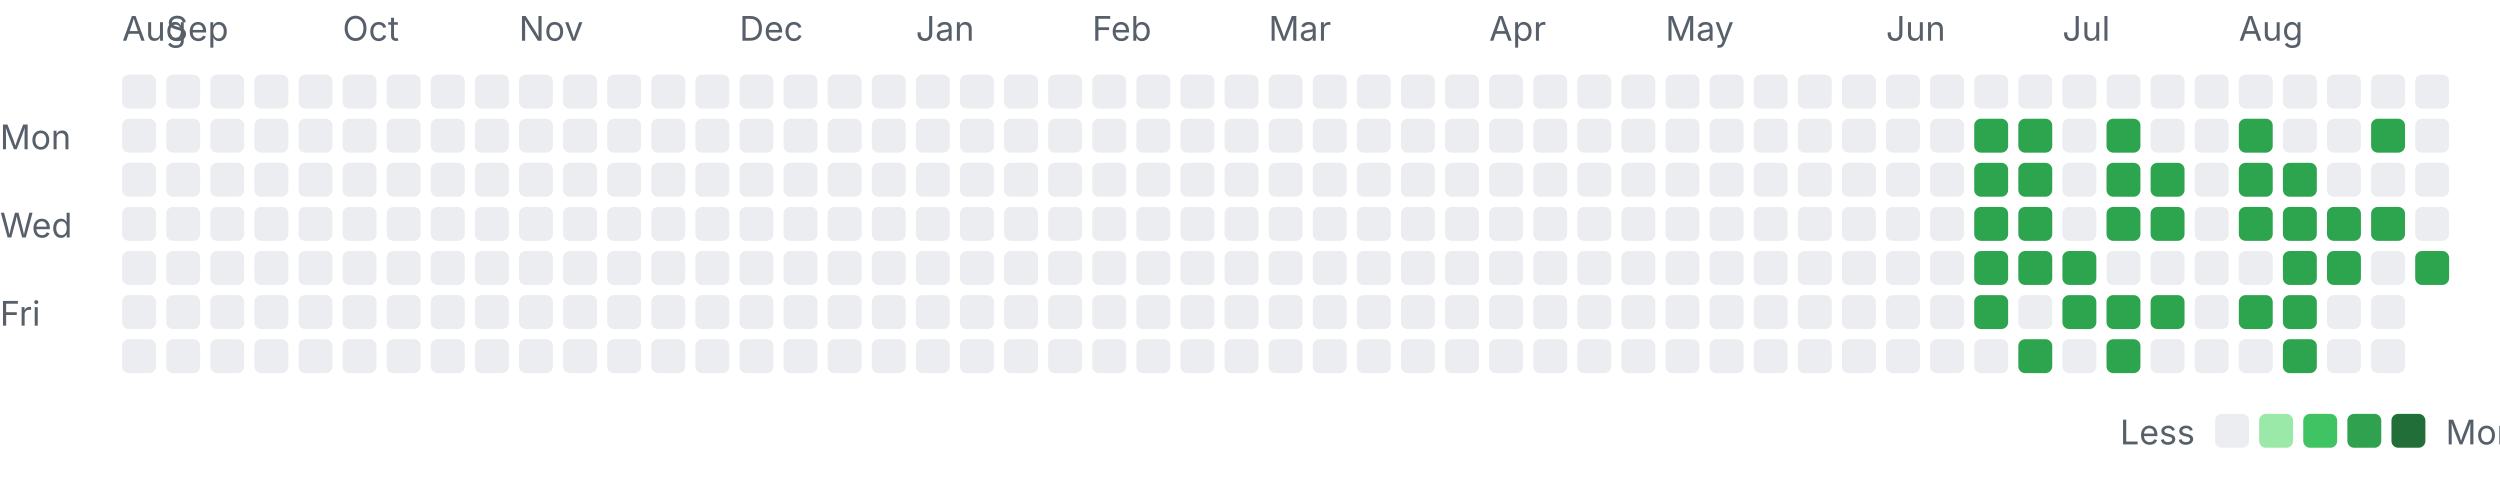
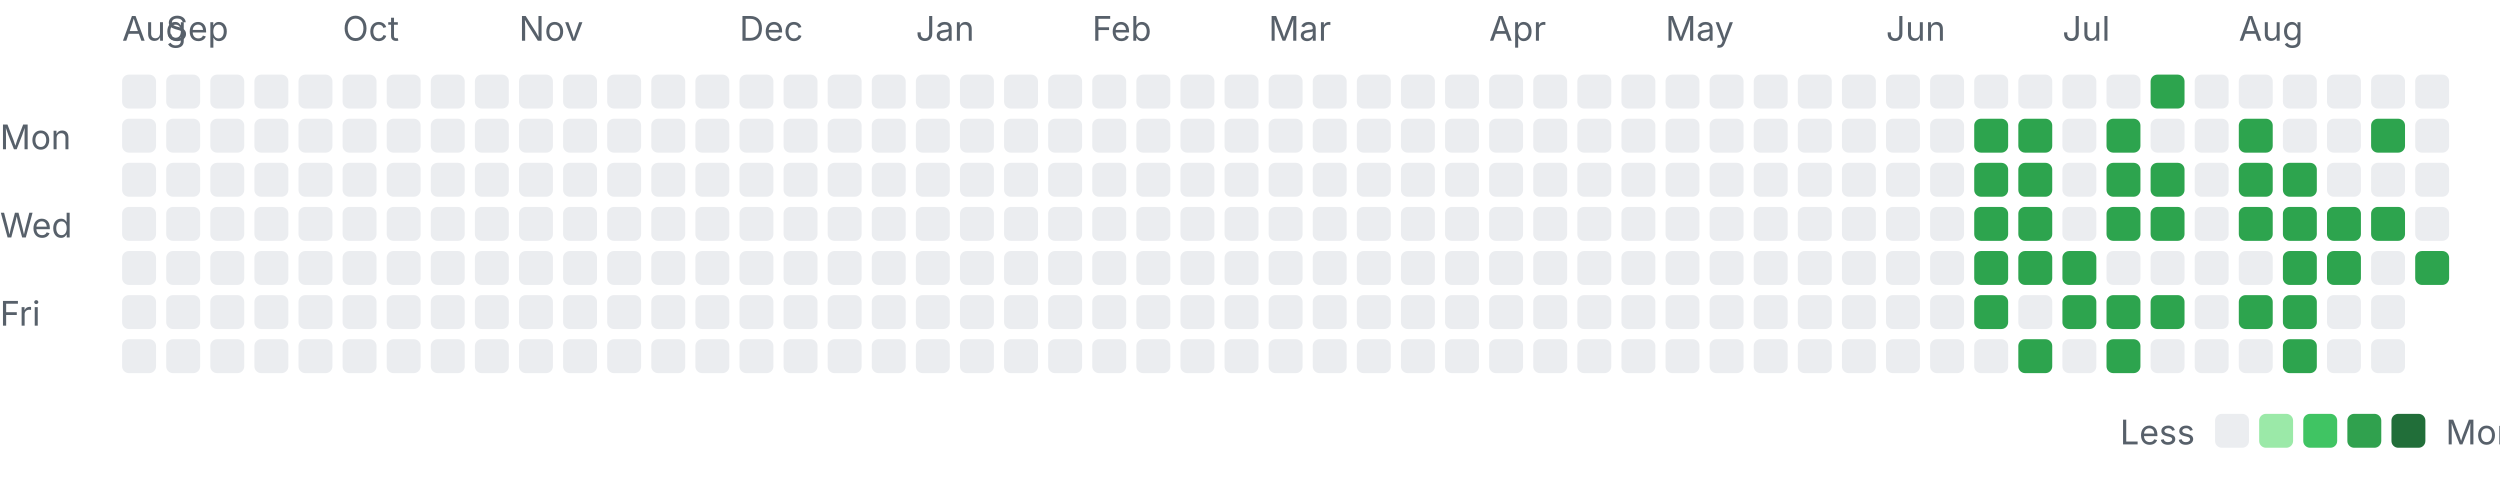
<svg xmlns="http://www.w3.org/2000/svg" viewBox="0 0 737 143" width="737" height="143" role="img" aria-label="Repository activity heatmap">
  <text x="36" y="12" font-size="10" fill="#57606a" font-family="-apple-system,BlinkMacSystemFont,Segoe UI,sans-serif">Aug</text>
  <text x="49" y="12" font-size="10" fill="#57606a" font-family="-apple-system,BlinkMacSystemFont,Segoe UI,sans-serif">Sep</text>
  <text x="101" y="12" font-size="10" fill="#57606a" font-family="-apple-system,BlinkMacSystemFont,Segoe UI,sans-serif">Oct</text>
  <text x="153" y="12" font-size="10" fill="#57606a" font-family="-apple-system,BlinkMacSystemFont,Segoe UI,sans-serif">Nov</text>
  <text x="218" y="12" font-size="10" fill="#57606a" font-family="-apple-system,BlinkMacSystemFont,Segoe UI,sans-serif">Dec</text>
  <text x="270" y="12" font-size="10" fill="#57606a" font-family="-apple-system,BlinkMacSystemFont,Segoe UI,sans-serif">Jan</text>
  <text x="322" y="12" font-size="10" fill="#57606a" font-family="-apple-system,BlinkMacSystemFont,Segoe UI,sans-serif">Feb</text>
  <text x="374" y="12" font-size="10" fill="#57606a" font-family="-apple-system,BlinkMacSystemFont,Segoe UI,sans-serif">Mar</text>
  <text x="439" y="12" font-size="10" fill="#57606a" font-family="-apple-system,BlinkMacSystemFont,Segoe UI,sans-serif">Apr</text>
  <text x="491" y="12" font-size="10" fill="#57606a" font-family="-apple-system,BlinkMacSystemFont,Segoe UI,sans-serif">May</text>
  <text x="556" y="12" font-size="10" fill="#57606a" font-family="-apple-system,BlinkMacSystemFont,Segoe UI,sans-serif">Jun</text>
  <text x="608" y="12" font-size="10" fill="#57606a" font-family="-apple-system,BlinkMacSystemFont,Segoe UI,sans-serif">Jul</text>
  <text x="660" y="12" font-size="10" fill="#57606a" font-family="-apple-system,BlinkMacSystemFont,Segoe UI,sans-serif">Aug</text>
  <text x="0" y="44" font-size="10" fill="#57606a" font-family="-apple-system,BlinkMacSystemFont,Segoe UI,sans-serif">Mon</text>
  <text x="0" y="70" font-size="10" fill="#57606a" font-family="-apple-system,BlinkMacSystemFont,Segoe UI,sans-serif">Wed</text>
  <text x="0" y="96" font-size="10" fill="#57606a" font-family="-apple-system,BlinkMacSystemFont,Segoe UI,sans-serif">Fri</text>
  <text x="625" y="131" font-size="10" fill="#57606a" font-family="-apple-system,BlinkMacSystemFont,Segoe UI,sans-serif">Less</text>
  <rect x="653" y="122" width="10" height="10" rx="2" fill="#ebedf0" />
  <rect x="666" y="122" width="10" height="10" rx="2" fill="#9be9a8" />
  <rect x="679" y="122" width="10" height="10" rx="2" fill="#40c463" />
  <rect x="692" y="122" width="10" height="10" rx="2" fill="#30a14e" />
  <rect x="705" y="122" width="10" height="10" rx="2" fill="#216e39" />
  <text x="721" y="131" font-size="10" fill="#57606a" font-family="-apple-system,BlinkMacSystemFont,Segoe UI,sans-serif">More</text>
  <rect x="36" y="22" width="10" height="10" rx="2" fill="#ebedf0" />
  <rect x="36" y="35" width="10" height="10" rx="2" fill="#ebedf0" />
  <rect x="36" y="48" width="10" height="10" rx="2" fill="#ebedf0" />
  <rect x="36" y="61" width="10" height="10" rx="2" fill="#ebedf0" />
  <rect x="36" y="74" width="10" height="10" rx="2" fill="#ebedf0" />
  <rect x="36" y="87" width="10" height="10" rx="2" fill="#ebedf0" />
  <rect x="36" y="100" width="10" height="10" rx="2" fill="#ebedf0" />
  <rect x="49" y="22" width="10" height="10" rx="2" fill="#ebedf0" />
  <rect x="49" y="35" width="10" height="10" rx="2" fill="#ebedf0" />
  <rect x="49" y="48" width="10" height="10" rx="2" fill="#ebedf0" />
  <rect x="49" y="61" width="10" height="10" rx="2" fill="#ebedf0" />
  <rect x="49" y="74" width="10" height="10" rx="2" fill="#ebedf0" />
  <rect x="49" y="87" width="10" height="10" rx="2" fill="#ebedf0" />
  <rect x="49" y="100" width="10" height="10" rx="2" fill="#ebedf0" />
  <rect x="62" y="22" width="10" height="10" rx="2" fill="#ebedf0" />
  <rect x="62" y="35" width="10" height="10" rx="2" fill="#ebedf0" />
  <rect x="62" y="48" width="10" height="10" rx="2" fill="#ebedf0" />
  <rect x="62" y="61" width="10" height="10" rx="2" fill="#ebedf0" />
  <rect x="62" y="74" width="10" height="10" rx="2" fill="#ebedf0" />
  <rect x="62" y="87" width="10" height="10" rx="2" fill="#ebedf0" />
  <rect x="62" y="100" width="10" height="10" rx="2" fill="#ebedf0" />
  <rect x="75" y="22" width="10" height="10" rx="2" fill="#ebedf0" />
  <rect x="75" y="35" width="10" height="10" rx="2" fill="#ebedf0" />
  <rect x="75" y="48" width="10" height="10" rx="2" fill="#ebedf0" />
  <rect x="75" y="61" width="10" height="10" rx="2" fill="#ebedf0" />
  <rect x="75" y="74" width="10" height="10" rx="2" fill="#ebedf0" />
  <rect x="75" y="87" width="10" height="10" rx="2" fill="#ebedf0" />
  <rect x="75" y="100" width="10" height="10" rx="2" fill="#ebedf0" />
  <rect x="88" y="22" width="10" height="10" rx="2" fill="#ebedf0" />
  <rect x="88" y="35" width="10" height="10" rx="2" fill="#ebedf0" />
  <rect x="88" y="48" width="10" height="10" rx="2" fill="#ebedf0" />
  <rect x="88" y="61" width="10" height="10" rx="2" fill="#ebedf0" />
  <rect x="88" y="74" width="10" height="10" rx="2" fill="#ebedf0" />
  <rect x="88" y="87" width="10" height="10" rx="2" fill="#ebedf0" />
  <rect x="88" y="100" width="10" height="10" rx="2" fill="#ebedf0" />
  <rect x="101" y="22" width="10" height="10" rx="2" fill="#ebedf0" />
  <rect x="101" y="35" width="10" height="10" rx="2" fill="#ebedf0" />
  <rect x="101" y="48" width="10" height="10" rx="2" fill="#ebedf0" />
  <rect x="101" y="61" width="10" height="10" rx="2" fill="#ebedf0" />
  <rect x="101" y="74" width="10" height="10" rx="2" fill="#ebedf0" />
  <rect x="101" y="87" width="10" height="10" rx="2" fill="#ebedf0" />
  <rect x="101" y="100" width="10" height="10" rx="2" fill="#ebedf0" />
  <rect x="114" y="22" width="10" height="10" rx="2" fill="#ebedf0" />
  <rect x="114" y="35" width="10" height="10" rx="2" fill="#ebedf0" />
  <rect x="114" y="48" width="10" height="10" rx="2" fill="#ebedf0" />
  <rect x="114" y="61" width="10" height="10" rx="2" fill="#ebedf0" />
  <rect x="114" y="74" width="10" height="10" rx="2" fill="#ebedf0" />
  <rect x="114" y="87" width="10" height="10" rx="2" fill="#ebedf0" />
  <rect x="114" y="100" width="10" height="10" rx="2" fill="#ebedf0" />
  <rect x="127" y="22" width="10" height="10" rx="2" fill="#ebedf0" />
  <rect x="127" y="35" width="10" height="10" rx="2" fill="#ebedf0" />
  <rect x="127" y="48" width="10" height="10" rx="2" fill="#ebedf0" />
  <rect x="127" y="61" width="10" height="10" rx="2" fill="#ebedf0" />
  <rect x="127" y="74" width="10" height="10" rx="2" fill="#ebedf0" />
  <rect x="127" y="87" width="10" height="10" rx="2" fill="#ebedf0" />
  <rect x="127" y="100" width="10" height="10" rx="2" fill="#ebedf0" />
  <rect x="140" y="22" width="10" height="10" rx="2" fill="#ebedf0" />
  <rect x="140" y="35" width="10" height="10" rx="2" fill="#ebedf0" />
  <rect x="140" y="48" width="10" height="10" rx="2" fill="#ebedf0" />
  <rect x="140" y="61" width="10" height="10" rx="2" fill="#ebedf0" />
  <rect x="140" y="74" width="10" height="10" rx="2" fill="#ebedf0" />
  <rect x="140" y="87" width="10" height="10" rx="2" fill="#ebedf0" />
  <rect x="140" y="100" width="10" height="10" rx="2" fill="#ebedf0" />
  <rect x="153" y="22" width="10" height="10" rx="2" fill="#ebedf0" />
  <rect x="153" y="35" width="10" height="10" rx="2" fill="#ebedf0" />
  <rect x="153" y="48" width="10" height="10" rx="2" fill="#ebedf0" />
  <rect x="153" y="61" width="10" height="10" rx="2" fill="#ebedf0" />
  <rect x="153" y="74" width="10" height="10" rx="2" fill="#ebedf0" />
  <rect x="153" y="87" width="10" height="10" rx="2" fill="#ebedf0" />
  <rect x="153" y="100" width="10" height="10" rx="2" fill="#ebedf0" />
  <rect x="166" y="22" width="10" height="10" rx="2" fill="#ebedf0" />
  <rect x="166" y="35" width="10" height="10" rx="2" fill="#ebedf0" />
  <rect x="166" y="48" width="10" height="10" rx="2" fill="#ebedf0" />
  <rect x="166" y="61" width="10" height="10" rx="2" fill="#ebedf0" />
  <rect x="166" y="74" width="10" height="10" rx="2" fill="#ebedf0" />
  <rect x="166" y="87" width="10" height="10" rx="2" fill="#ebedf0" />
  <rect x="166" y="100" width="10" height="10" rx="2" fill="#ebedf0" />
  <rect x="179" y="22" width="10" height="10" rx="2" fill="#ebedf0" />
  <rect x="179" y="35" width="10" height="10" rx="2" fill="#ebedf0" />
  <rect x="179" y="48" width="10" height="10" rx="2" fill="#ebedf0" />
  <rect x="179" y="61" width="10" height="10" rx="2" fill="#ebedf0" />
  <rect x="179" y="74" width="10" height="10" rx="2" fill="#ebedf0" />
  <rect x="179" y="87" width="10" height="10" rx="2" fill="#ebedf0" />
  <rect x="179" y="100" width="10" height="10" rx="2" fill="#ebedf0" />
  <rect x="192" y="22" width="10" height="10" rx="2" fill="#ebedf0" />
  <rect x="192" y="35" width="10" height="10" rx="2" fill="#ebedf0" />
  <rect x="192" y="48" width="10" height="10" rx="2" fill="#ebedf0" />
  <rect x="192" y="61" width="10" height="10" rx="2" fill="#ebedf0" />
  <rect x="192" y="74" width="10" height="10" rx="2" fill="#ebedf0" />
  <rect x="192" y="87" width="10" height="10" rx="2" fill="#ebedf0" />
  <rect x="192" y="100" width="10" height="10" rx="2" fill="#ebedf0" />
  <rect x="205" y="22" width="10" height="10" rx="2" fill="#ebedf0" />
  <rect x="205" y="35" width="10" height="10" rx="2" fill="#ebedf0" />
  <rect x="205" y="48" width="10" height="10" rx="2" fill="#ebedf0" />
  <rect x="205" y="61" width="10" height="10" rx="2" fill="#ebedf0" />
  <rect x="205" y="74" width="10" height="10" rx="2" fill="#ebedf0" />
  <rect x="205" y="87" width="10" height="10" rx="2" fill="#ebedf0" />
  <rect x="205" y="100" width="10" height="10" rx="2" fill="#ebedf0" />
  <rect x="218" y="22" width="10" height="10" rx="2" fill="#ebedf0" />
  <rect x="218" y="35" width="10" height="10" rx="2" fill="#ebedf0" />
  <rect x="218" y="48" width="10" height="10" rx="2" fill="#ebedf0" />
  <rect x="218" y="61" width="10" height="10" rx="2" fill="#ebedf0" />
  <rect x="218" y="74" width="10" height="10" rx="2" fill="#ebedf0" />
  <rect x="218" y="87" width="10" height="10" rx="2" fill="#ebedf0" />
  <rect x="218" y="100" width="10" height="10" rx="2" fill="#ebedf0" />
  <rect x="231" y="22" width="10" height="10" rx="2" fill="#ebedf0" />
  <rect x="231" y="35" width="10" height="10" rx="2" fill="#ebedf0" />
  <rect x="231" y="48" width="10" height="10" rx="2" fill="#ebedf0" />
  <rect x="231" y="61" width="10" height="10" rx="2" fill="#ebedf0" />
  <rect x="231" y="74" width="10" height="10" rx="2" fill="#ebedf0" />
  <rect x="231" y="87" width="10" height="10" rx="2" fill="#ebedf0" />
  <rect x="231" y="100" width="10" height="10" rx="2" fill="#ebedf0" />
  <rect x="244" y="22" width="10" height="10" rx="2" fill="#ebedf0" />
  <rect x="244" y="35" width="10" height="10" rx="2" fill="#ebedf0" />
  <rect x="244" y="48" width="10" height="10" rx="2" fill="#ebedf0" />
  <rect x="244" y="61" width="10" height="10" rx="2" fill="#ebedf0" />
  <rect x="244" y="74" width="10" height="10" rx="2" fill="#ebedf0" />
  <rect x="244" y="87" width="10" height="10" rx="2" fill="#ebedf0" />
  <rect x="244" y="100" width="10" height="10" rx="2" fill="#ebedf0" />
  <rect x="257" y="22" width="10" height="10" rx="2" fill="#ebedf0" />
  <rect x="257" y="35" width="10" height="10" rx="2" fill="#ebedf0" />
  <rect x="257" y="48" width="10" height="10" rx="2" fill="#ebedf0" />
  <rect x="257" y="61" width="10" height="10" rx="2" fill="#ebedf0" />
  <rect x="257" y="74" width="10" height="10" rx="2" fill="#ebedf0" />
  <rect x="257" y="87" width="10" height="10" rx="2" fill="#ebedf0" />
  <rect x="257" y="100" width="10" height="10" rx="2" fill="#ebedf0" />
  <rect x="270" y="22" width="10" height="10" rx="2" fill="#ebedf0" />
  <rect x="270" y="35" width="10" height="10" rx="2" fill="#ebedf0" />
  <rect x="270" y="48" width="10" height="10" rx="2" fill="#ebedf0" />
  <rect x="270" y="61" width="10" height="10" rx="2" fill="#ebedf0" />
  <rect x="270" y="74" width="10" height="10" rx="2" fill="#ebedf0" />
  <rect x="270" y="87" width="10" height="10" rx="2" fill="#ebedf0" />
  <rect x="270" y="100" width="10" height="10" rx="2" fill="#ebedf0" />
  <rect x="283" y="22" width="10" height="10" rx="2" fill="#ebedf0" />
  <rect x="283" y="35" width="10" height="10" rx="2" fill="#ebedf0" />
  <rect x="283" y="48" width="10" height="10" rx="2" fill="#ebedf0" />
  <rect x="283" y="61" width="10" height="10" rx="2" fill="#ebedf0" />
  <rect x="283" y="74" width="10" height="10" rx="2" fill="#ebedf0" />
  <rect x="283" y="87" width="10" height="10" rx="2" fill="#ebedf0" />
  <rect x="283" y="100" width="10" height="10" rx="2" fill="#ebedf0" />
  <rect x="296" y="22" width="10" height="10" rx="2" fill="#ebedf0" />
  <rect x="296" y="35" width="10" height="10" rx="2" fill="#ebedf0" />
  <rect x="296" y="48" width="10" height="10" rx="2" fill="#ebedf0" />
  <rect x="296" y="61" width="10" height="10" rx="2" fill="#ebedf0" />
  <rect x="296" y="74" width="10" height="10" rx="2" fill="#ebedf0" />
  <rect x="296" y="87" width="10" height="10" rx="2" fill="#ebedf0" />
  <rect x="296" y="100" width="10" height="10" rx="2" fill="#ebedf0" />
  <rect x="309" y="22" width="10" height="10" rx="2" fill="#ebedf0" />
  <rect x="309" y="35" width="10" height="10" rx="2" fill="#ebedf0" />
  <rect x="309" y="48" width="10" height="10" rx="2" fill="#ebedf0" />
  <rect x="309" y="61" width="10" height="10" rx="2" fill="#ebedf0" />
  <rect x="309" y="74" width="10" height="10" rx="2" fill="#ebedf0" />
  <rect x="309" y="87" width="10" height="10" rx="2" fill="#ebedf0" />
  <rect x="309" y="100" width="10" height="10" rx="2" fill="#ebedf0" />
  <rect x="322" y="22" width="10" height="10" rx="2" fill="#ebedf0" />
  <rect x="322" y="35" width="10" height="10" rx="2" fill="#ebedf0" />
  <rect x="322" y="48" width="10" height="10" rx="2" fill="#ebedf0" />
  <rect x="322" y="61" width="10" height="10" rx="2" fill="#ebedf0" />
  <rect x="322" y="74" width="10" height="10" rx="2" fill="#ebedf0" />
  <rect x="322" y="87" width="10" height="10" rx="2" fill="#ebedf0" />
  <rect x="322" y="100" width="10" height="10" rx="2" fill="#ebedf0" />
  <rect x="335" y="22" width="10" height="10" rx="2" fill="#ebedf0" />
  <rect x="335" y="35" width="10" height="10" rx="2" fill="#ebedf0" />
  <rect x="335" y="48" width="10" height="10" rx="2" fill="#ebedf0" />
  <rect x="335" y="61" width="10" height="10" rx="2" fill="#ebedf0" />
  <rect x="335" y="74" width="10" height="10" rx="2" fill="#ebedf0" />
  <rect x="335" y="87" width="10" height="10" rx="2" fill="#ebedf0" />
  <rect x="335" y="100" width="10" height="10" rx="2" fill="#ebedf0" />
  <rect x="348" y="22" width="10" height="10" rx="2" fill="#ebedf0" />
  <rect x="348" y="35" width="10" height="10" rx="2" fill="#ebedf0" />
  <rect x="348" y="48" width="10" height="10" rx="2" fill="#ebedf0" />
  <rect x="348" y="61" width="10" height="10" rx="2" fill="#ebedf0" />
  <rect x="348" y="74" width="10" height="10" rx="2" fill="#ebedf0" />
  <rect x="348" y="87" width="10" height="10" rx="2" fill="#ebedf0" />
  <rect x="348" y="100" width="10" height="10" rx="2" fill="#ebedf0" />
  <rect x="361" y="22" width="10" height="10" rx="2" fill="#ebedf0" />
  <rect x="361" y="35" width="10" height="10" rx="2" fill="#ebedf0" />
  <rect x="361" y="48" width="10" height="10" rx="2" fill="#ebedf0" />
  <rect x="361" y="61" width="10" height="10" rx="2" fill="#ebedf0" />
  <rect x="361" y="74" width="10" height="10" rx="2" fill="#ebedf0" />
  <rect x="361" y="87" width="10" height="10" rx="2" fill="#ebedf0" />
  <rect x="361" y="100" width="10" height="10" rx="2" fill="#ebedf0" />
  <rect x="374" y="22" width="10" height="10" rx="2" fill="#ebedf0" />
  <rect x="374" y="35" width="10" height="10" rx="2" fill="#ebedf0" />
  <rect x="374" y="48" width="10" height="10" rx="2" fill="#ebedf0" />
  <rect x="374" y="61" width="10" height="10" rx="2" fill="#ebedf0" />
  <rect x="374" y="74" width="10" height="10" rx="2" fill="#ebedf0" />
  <rect x="374" y="87" width="10" height="10" rx="2" fill="#ebedf0" />
  <rect x="374" y="100" width="10" height="10" rx="2" fill="#ebedf0" />
  <rect x="387" y="22" width="10" height="10" rx="2" fill="#ebedf0" />
  <rect x="387" y="35" width="10" height="10" rx="2" fill="#ebedf0" />
  <rect x="387" y="48" width="10" height="10" rx="2" fill="#ebedf0" />
  <rect x="387" y="61" width="10" height="10" rx="2" fill="#ebedf0" />
  <rect x="387" y="74" width="10" height="10" rx="2" fill="#ebedf0" />
  <rect x="387" y="87" width="10" height="10" rx="2" fill="#ebedf0" />
  <rect x="387" y="100" width="10" height="10" rx="2" fill="#ebedf0" />
  <rect x="400" y="22" width="10" height="10" rx="2" fill="#ebedf0" />
  <rect x="400" y="35" width="10" height="10" rx="2" fill="#ebedf0" />
  <rect x="400" y="48" width="10" height="10" rx="2" fill="#ebedf0" />
  <rect x="400" y="61" width="10" height="10" rx="2" fill="#ebedf0" />
  <rect x="400" y="74" width="10" height="10" rx="2" fill="#ebedf0" />
  <rect x="400" y="87" width="10" height="10" rx="2" fill="#ebedf0" />
  <rect x="400" y="100" width="10" height="10" rx="2" fill="#ebedf0" />
  <rect x="413" y="22" width="10" height="10" rx="2" fill="#ebedf0" />
  <rect x="413" y="35" width="10" height="10" rx="2" fill="#ebedf0" />
  <rect x="413" y="48" width="10" height="10" rx="2" fill="#ebedf0" />
  <rect x="413" y="61" width="10" height="10" rx="2" fill="#ebedf0" />
  <rect x="413" y="74" width="10" height="10" rx="2" fill="#ebedf0" />
  <rect x="413" y="87" width="10" height="10" rx="2" fill="#ebedf0" />
  <rect x="413" y="100" width="10" height="10" rx="2" fill="#ebedf0" />
  <rect x="426" y="22" width="10" height="10" rx="2" fill="#ebedf0" />
  <rect x="426" y="35" width="10" height="10" rx="2" fill="#ebedf0" />
  <rect x="426" y="48" width="10" height="10" rx="2" fill="#ebedf0" />
  <rect x="426" y="61" width="10" height="10" rx="2" fill="#ebedf0" />
  <rect x="426" y="74" width="10" height="10" rx="2" fill="#ebedf0" />
  <rect x="426" y="87" width="10" height="10" rx="2" fill="#ebedf0" />
  <rect x="426" y="100" width="10" height="10" rx="2" fill="#ebedf0" />
  <rect x="439" y="22" width="10" height="10" rx="2" fill="#ebedf0" />
  <rect x="439" y="35" width="10" height="10" rx="2" fill="#ebedf0" />
  <rect x="439" y="48" width="10" height="10" rx="2" fill="#ebedf0" />
  <rect x="439" y="61" width="10" height="10" rx="2" fill="#ebedf0" />
  <rect x="439" y="74" width="10" height="10" rx="2" fill="#ebedf0" />
  <rect x="439" y="87" width="10" height="10" rx="2" fill="#ebedf0" />
  <rect x="439" y="100" width="10" height="10" rx="2" fill="#ebedf0" />
  <rect x="452" y="22" width="10" height="10" rx="2" fill="#ebedf0" />
  <rect x="452" y="35" width="10" height="10" rx="2" fill="#ebedf0" />
  <rect x="452" y="48" width="10" height="10" rx="2" fill="#ebedf0" />
  <rect x="452" y="61" width="10" height="10" rx="2" fill="#ebedf0" />
  <rect x="452" y="74" width="10" height="10" rx="2" fill="#ebedf0" />
  <rect x="452" y="87" width="10" height="10" rx="2" fill="#ebedf0" />
  <rect x="452" y="100" width="10" height="10" rx="2" fill="#ebedf0" />
  <rect x="465" y="22" width="10" height="10" rx="2" fill="#ebedf0" />
  <rect x="465" y="35" width="10" height="10" rx="2" fill="#ebedf0" />
  <rect x="465" y="48" width="10" height="10" rx="2" fill="#ebedf0" />
  <rect x="465" y="61" width="10" height="10" rx="2" fill="#ebedf0" />
  <rect x="465" y="74" width="10" height="10" rx="2" fill="#ebedf0" />
  <rect x="465" y="87" width="10" height="10" rx="2" fill="#ebedf0" />
  <rect x="465" y="100" width="10" height="10" rx="2" fill="#ebedf0" />
  <rect x="478" y="22" width="10" height="10" rx="2" fill="#ebedf0" />
  <rect x="478" y="35" width="10" height="10" rx="2" fill="#ebedf0" />
  <rect x="478" y="48" width="10" height="10" rx="2" fill="#ebedf0" />
  <rect x="478" y="61" width="10" height="10" rx="2" fill="#ebedf0" />
  <rect x="478" y="74" width="10" height="10" rx="2" fill="#ebedf0" />
  <rect x="478" y="87" width="10" height="10" rx="2" fill="#ebedf0" />
  <rect x="478" y="100" width="10" height="10" rx="2" fill="#ebedf0" />
  <rect x="491" y="22" width="10" height="10" rx="2" fill="#ebedf0" />
  <rect x="491" y="35" width="10" height="10" rx="2" fill="#ebedf0" />
  <rect x="491" y="48" width="10" height="10" rx="2" fill="#ebedf0" />
  <rect x="491" y="61" width="10" height="10" rx="2" fill="#ebedf0" />
  <rect x="491" y="74" width="10" height="10" rx="2" fill="#ebedf0" />
  <rect x="491" y="87" width="10" height="10" rx="2" fill="#ebedf0" />
  <rect x="491" y="100" width="10" height="10" rx="2" fill="#ebedf0" />
  <rect x="504" y="22" width="10" height="10" rx="2" fill="#ebedf0" />
  <rect x="504" y="35" width="10" height="10" rx="2" fill="#ebedf0" />
  <rect x="504" y="48" width="10" height="10" rx="2" fill="#ebedf0" />
  <rect x="504" y="61" width="10" height="10" rx="2" fill="#ebedf0" />
  <rect x="504" y="74" width="10" height="10" rx="2" fill="#ebedf0" />
  <rect x="504" y="87" width="10" height="10" rx="2" fill="#ebedf0" />
  <rect x="504" y="100" width="10" height="10" rx="2" fill="#ebedf0" />
  <rect x="517" y="22" width="10" height="10" rx="2" fill="#ebedf0" />
  <rect x="517" y="35" width="10" height="10" rx="2" fill="#ebedf0" />
  <rect x="517" y="48" width="10" height="10" rx="2" fill="#ebedf0" />
  <rect x="517" y="61" width="10" height="10" rx="2" fill="#ebedf0" />
  <rect x="517" y="74" width="10" height="10" rx="2" fill="#ebedf0" />
  <rect x="517" y="87" width="10" height="10" rx="2" fill="#ebedf0" />
  <rect x="517" y="100" width="10" height="10" rx="2" fill="#ebedf0" />
  <rect x="530" y="22" width="10" height="10" rx="2" fill="#ebedf0" />
  <rect x="530" y="35" width="10" height="10" rx="2" fill="#ebedf0" />
  <rect x="530" y="48" width="10" height="10" rx="2" fill="#ebedf0" />
  <rect x="530" y="61" width="10" height="10" rx="2" fill="#ebedf0" />
  <rect x="530" y="74" width="10" height="10" rx="2" fill="#ebedf0" />
  <rect x="530" y="87" width="10" height="10" rx="2" fill="#ebedf0" />
  <rect x="530" y="100" width="10" height="10" rx="2" fill="#ebedf0" />
  <rect x="543" y="22" width="10" height="10" rx="2" fill="#ebedf0" />
  <rect x="543" y="35" width="10" height="10" rx="2" fill="#ebedf0" />
  <rect x="543" y="48" width="10" height="10" rx="2" fill="#ebedf0" />
  <rect x="543" y="61" width="10" height="10" rx="2" fill="#ebedf0" />
  <rect x="543" y="74" width="10" height="10" rx="2" fill="#ebedf0" />
  <rect x="543" y="87" width="10" height="10" rx="2" fill="#ebedf0" />
  <rect x="543" y="100" width="10" height="10" rx="2" fill="#ebedf0" />
  <rect x="556" y="22" width="10" height="10" rx="2" fill="#ebedf0" />
  <rect x="556" y="35" width="10" height="10" rx="2" fill="#ebedf0" />
  <rect x="556" y="48" width="10" height="10" rx="2" fill="#ebedf0" />
  <rect x="556" y="61" width="10" height="10" rx="2" fill="#ebedf0" />
  <rect x="556" y="74" width="10" height="10" rx="2" fill="#ebedf0" />
  <rect x="556" y="87" width="10" height="10" rx="2" fill="#ebedf0" />
  <rect x="556" y="100" width="10" height="10" rx="2" fill="#ebedf0" />
  <rect x="569" y="22" width="10" height="10" rx="2" fill="#ebedf0" />
  <rect x="569" y="35" width="10" height="10" rx="2" fill="#ebedf0" />
  <rect x="569" y="48" width="10" height="10" rx="2" fill="#ebedf0" />
  <rect x="569" y="61" width="10" height="10" rx="2" fill="#ebedf0" />
  <rect x="569" y="74" width="10" height="10" rx="2" fill="#ebedf0" />
  <rect x="569" y="87" width="10" height="10" rx="2" fill="#ebedf0" />
  <rect x="569" y="100" width="10" height="10" rx="2" fill="#ebedf0" />
  <rect x="582" y="22" width="10" height="10" rx="2" fill="#ebedf0" />
  <rect x="582" y="35" width="10" height="10" rx="2" fill="#2da44e" />
  <rect x="582" y="48" width="10" height="10" rx="2" fill="#2da44e" />
  <rect x="582" y="61" width="10" height="10" rx="2" fill="#2da44e" />
  <rect x="582" y="74" width="10" height="10" rx="2" fill="#2da44e" />
  <rect x="582" y="87" width="10" height="10" rx="2" fill="#2da44e" />
  <rect x="582" y="100" width="10" height="10" rx="2" fill="#ebedf0" />
  <rect x="595" y="22" width="10" height="10" rx="2" fill="#ebedf0" />
  <rect x="595" y="35" width="10" height="10" rx="2" fill="#2da44e" />
  <rect x="595" y="48" width="10" height="10" rx="2" fill="#2da44e" />
  <rect x="595" y="61" width="10" height="10" rx="2" fill="#2da44e" />
  <rect x="595" y="74" width="10" height="10" rx="2" fill="#2da44e" />
  <rect x="595" y="87" width="10" height="10" rx="2" fill="#ebedf0" />
  <rect x="595" y="100" width="10" height="10" rx="2" fill="#2da44e" />
  <rect x="608" y="22" width="10" height="10" rx="2" fill="#ebedf0" />
  <rect x="608" y="35" width="10" height="10" rx="2" fill="#ebedf0" />
  <rect x="608" y="48" width="10" height="10" rx="2" fill="#ebedf0" />
  <rect x="608" y="61" width="10" height="10" rx="2" fill="#ebedf0" />
  <rect x="608" y="74" width="10" height="10" rx="2" fill="#2da44e" />
  <rect x="608" y="87" width="10" height="10" rx="2" fill="#2da44e" />
  <rect x="608" y="100" width="10" height="10" rx="2" fill="#ebedf0" />
  <rect x="621" y="22" width="10" height="10" rx="2" fill="#ebedf0" />
  <rect x="621" y="35" width="10" height="10" rx="2" fill="#2da44e" />
  <rect x="621" y="48" width="10" height="10" rx="2" fill="#2da44e" />
  <rect x="621" y="61" width="10" height="10" rx="2" fill="#2da44e" />
  <rect x="621" y="74" width="10" height="10" rx="2" fill="#ebedf0" />
  <rect x="621" y="87" width="10" height="10" rx="2" fill="#2da44e" />
  <rect x="621" y="100" width="10" height="10" rx="2" fill="#2da44e" />
-   <rect x="634" y="22" width="10" height="10" rx="2" fill="#ebedf0" />
+   <rect x="634" y="22" width="10" height="10" rx="2" fill="#2da44e" />
  <rect x="634" y="35" width="10" height="10" rx="2" fill="#ebedf0" />
  <rect x="634" y="48" width="10" height="10" rx="2" fill="#2da44e" />
  <rect x="634" y="61" width="10" height="10" rx="2" fill="#2da44e" />
  <rect x="634" y="74" width="10" height="10" rx="2" fill="#ebedf0" />
  <rect x="634" y="87" width="10" height="10" rx="2" fill="#2da44e" />
  <rect x="634" y="100" width="10" height="10" rx="2" fill="#ebedf0" />
  <rect x="647" y="22" width="10" height="10" rx="2" fill="#ebedf0" />
  <rect x="647" y="35" width="10" height="10" rx="2" fill="#ebedf0" />
  <rect x="647" y="48" width="10" height="10" rx="2" fill="#ebedf0" />
  <rect x="647" y="61" width="10" height="10" rx="2" fill="#ebedf0" />
  <rect x="647" y="74" width="10" height="10" rx="2" fill="#ebedf0" />
  <rect x="647" y="87" width="10" height="10" rx="2" fill="#ebedf0" />
  <rect x="647" y="100" width="10" height="10" rx="2" fill="#ebedf0" />
  <rect x="660" y="22" width="10" height="10" rx="2" fill="#ebedf0" />
  <rect x="660" y="35" width="10" height="10" rx="2" fill="#2da44e" />
  <rect x="660" y="48" width="10" height="10" rx="2" fill="#2da44e" />
  <rect x="660" y="61" width="10" height="10" rx="2" fill="#2da44e" />
  <rect x="660" y="74" width="10" height="10" rx="2" fill="#ebedf0" />
  <rect x="660" y="87" width="10" height="10" rx="2" fill="#2da44e" />
  <rect x="660" y="100" width="10" height="10" rx="2" fill="#ebedf0" />
  <rect x="673" y="22" width="10" height="10" rx="2" fill="#ebedf0" />
  <rect x="673" y="35" width="10" height="10" rx="2" fill="#ebedf0" />
  <rect x="673" y="48" width="10" height="10" rx="2" fill="#2da44e" />
  <rect x="673" y="61" width="10" height="10" rx="2" fill="#2da44e" />
  <rect x="673" y="74" width="10" height="10" rx="2" fill="#2da44e" />
  <rect x="673" y="87" width="10" height="10" rx="2" fill="#2da44e" />
  <rect x="673" y="100" width="10" height="10" rx="2" fill="#2da44e" />
  <rect x="686" y="22" width="10" height="10" rx="2" fill="#ebedf0" />
  <rect x="686" y="35" width="10" height="10" rx="2" fill="#ebedf0" />
  <rect x="686" y="48" width="10" height="10" rx="2" fill="#ebedf0" />
  <rect x="686" y="61" width="10" height="10" rx="2" fill="#2da44e" />
  <rect x="686" y="74" width="10" height="10" rx="2" fill="#2da44e" />
  <rect x="686" y="87" width="10" height="10" rx="2" fill="#ebedf0" />
  <rect x="686" y="100" width="10" height="10" rx="2" fill="#ebedf0" />
  <rect x="699" y="22" width="10" height="10" rx="2" fill="#ebedf0" />
  <rect x="699" y="35" width="10" height="10" rx="2" fill="#2da44e" />
  <rect x="699" y="48" width="10" height="10" rx="2" fill="#ebedf0" />
  <rect x="699" y="61" width="10" height="10" rx="2" fill="#2da44e" />
  <rect x="699" y="74" width="10" height="10" rx="2" fill="#ebedf0" />
  <rect x="699" y="87" width="10" height="10" rx="2" fill="#ebedf0" />
  <rect x="699" y="100" width="10" height="10" rx="2" fill="#ebedf0" />
  <rect x="712" y="22" width="10" height="10" rx="2" fill="#ebedf0" />
  <rect x="712" y="35" width="10" height="10" rx="2" fill="#ebedf0" />
  <rect x="712" y="48" width="10" height="10" rx="2" fill="#ebedf0" />
  <rect x="712" y="61" width="10" height="10" rx="2" fill="#ebedf0" />
  <rect x="712" y="74" width="10" height="10" rx="2" fill="#2da44e" />
</svg>
